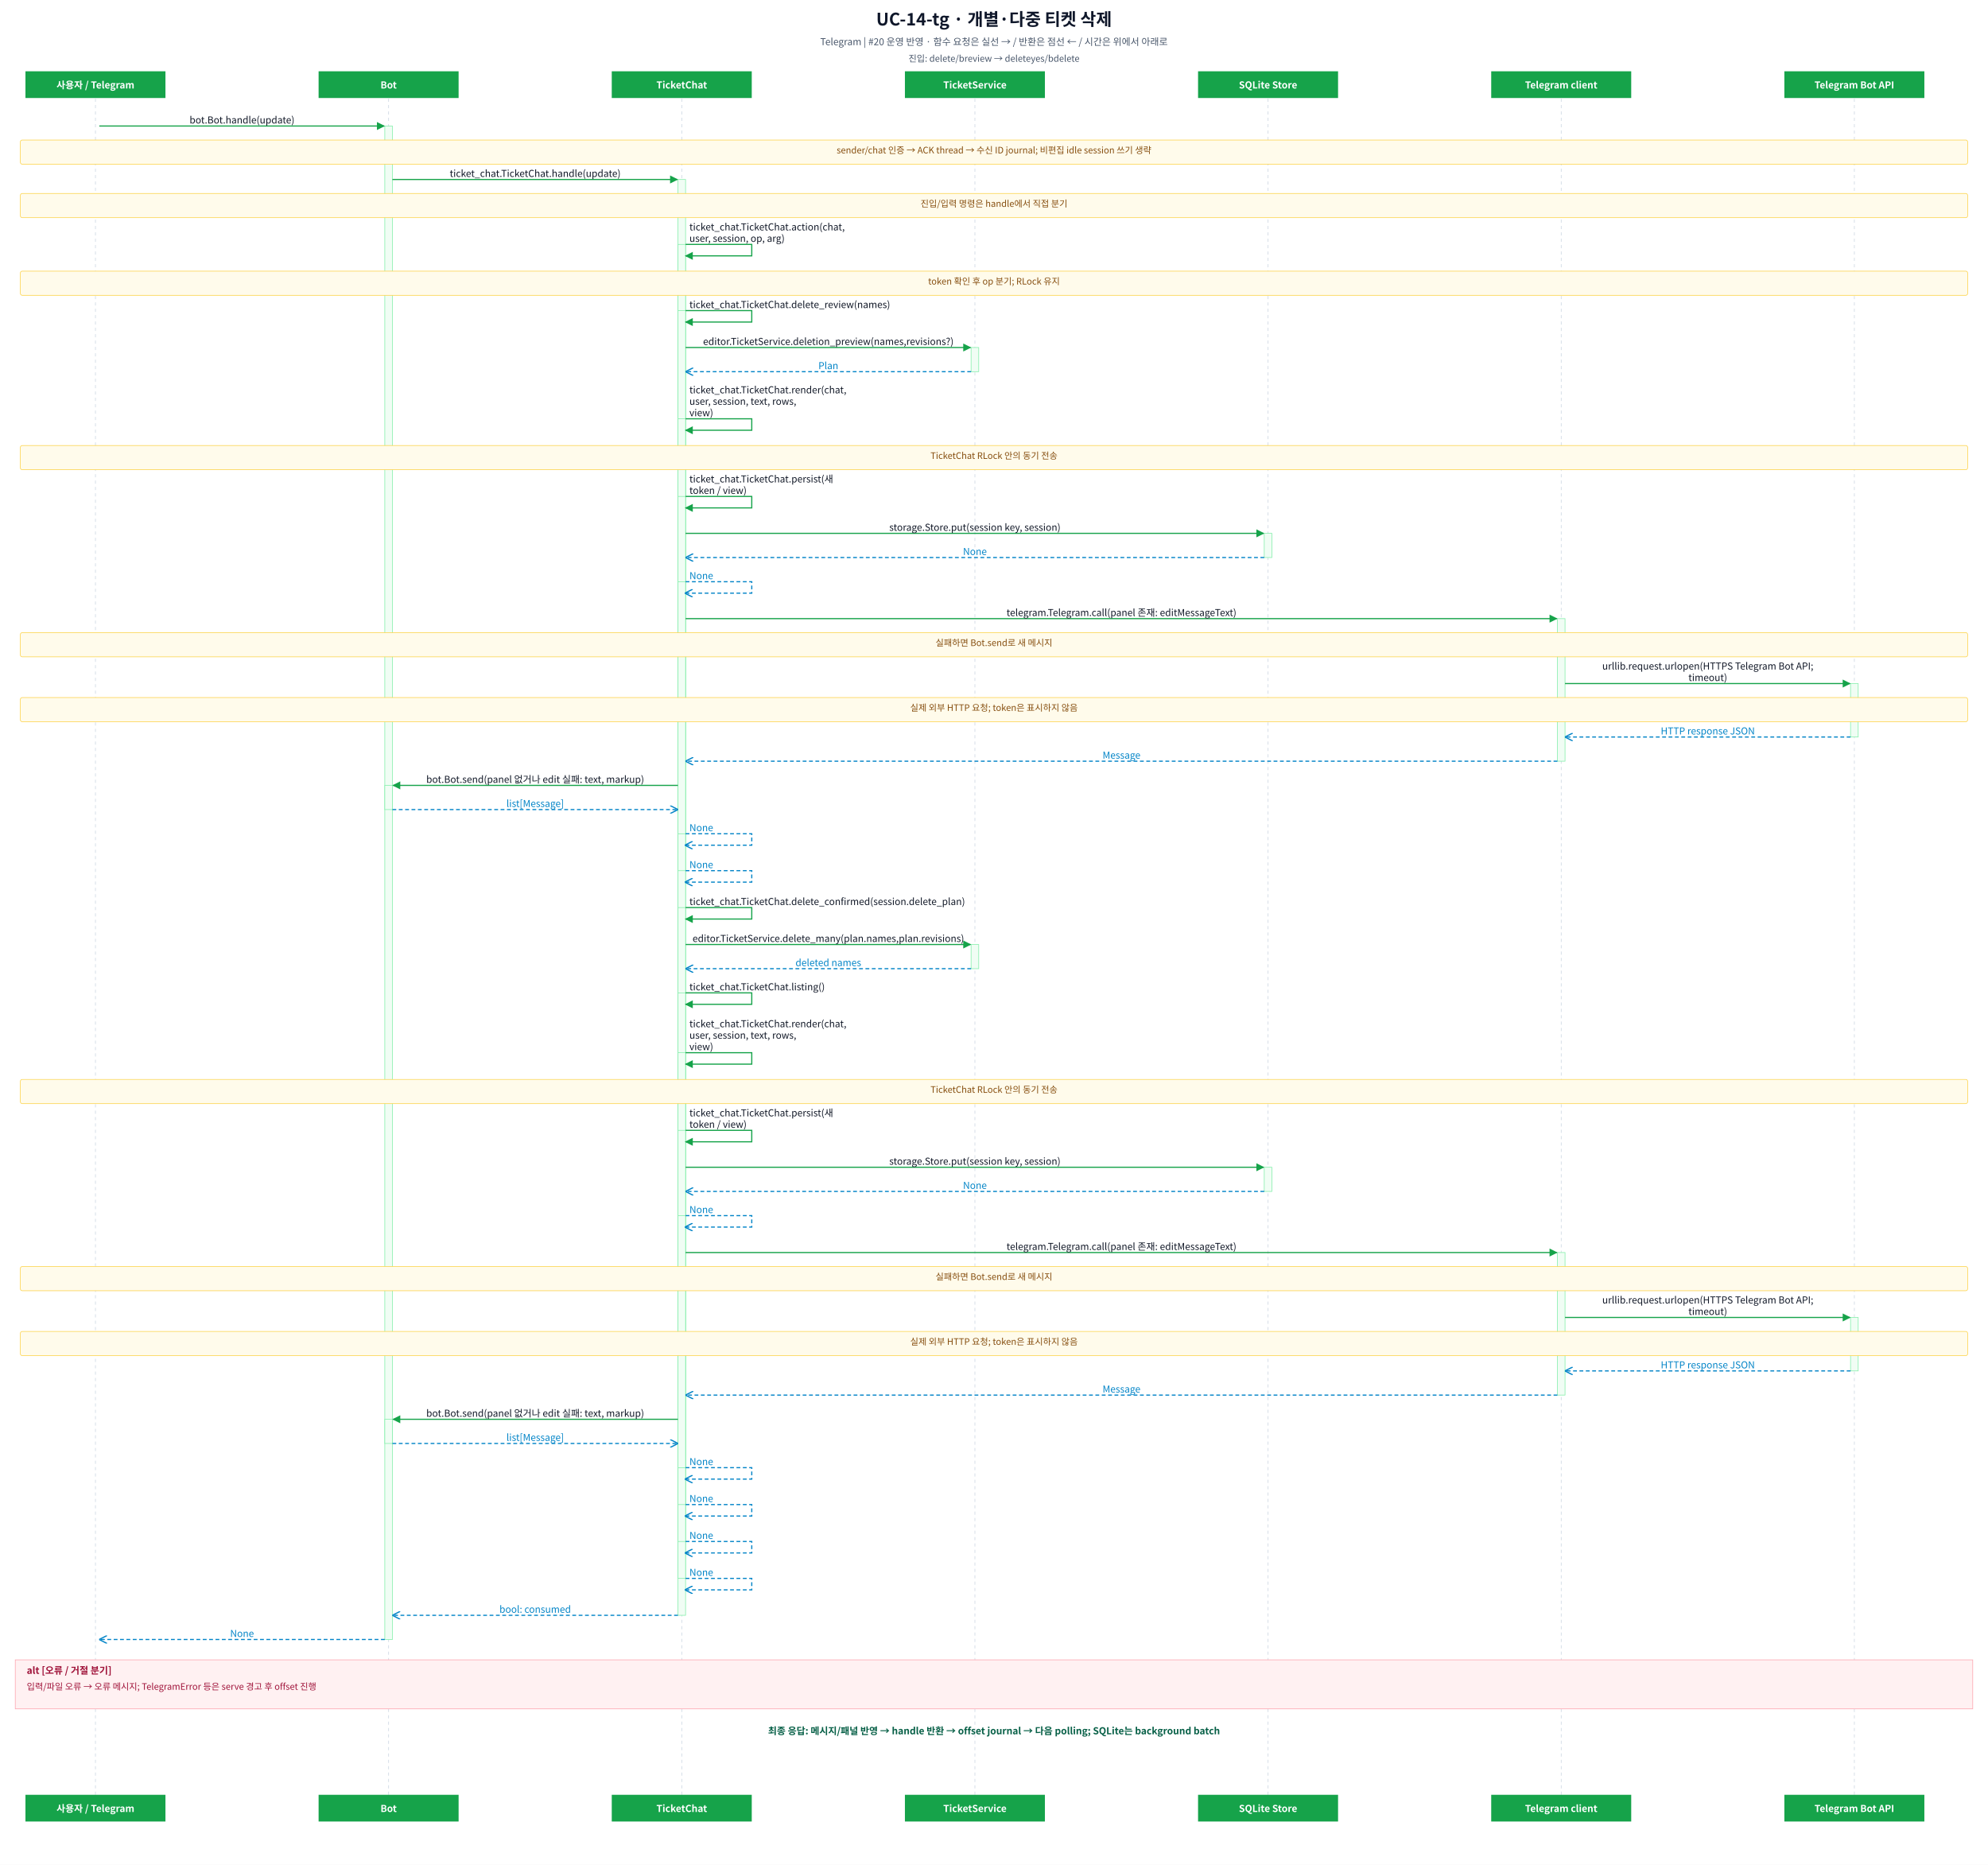
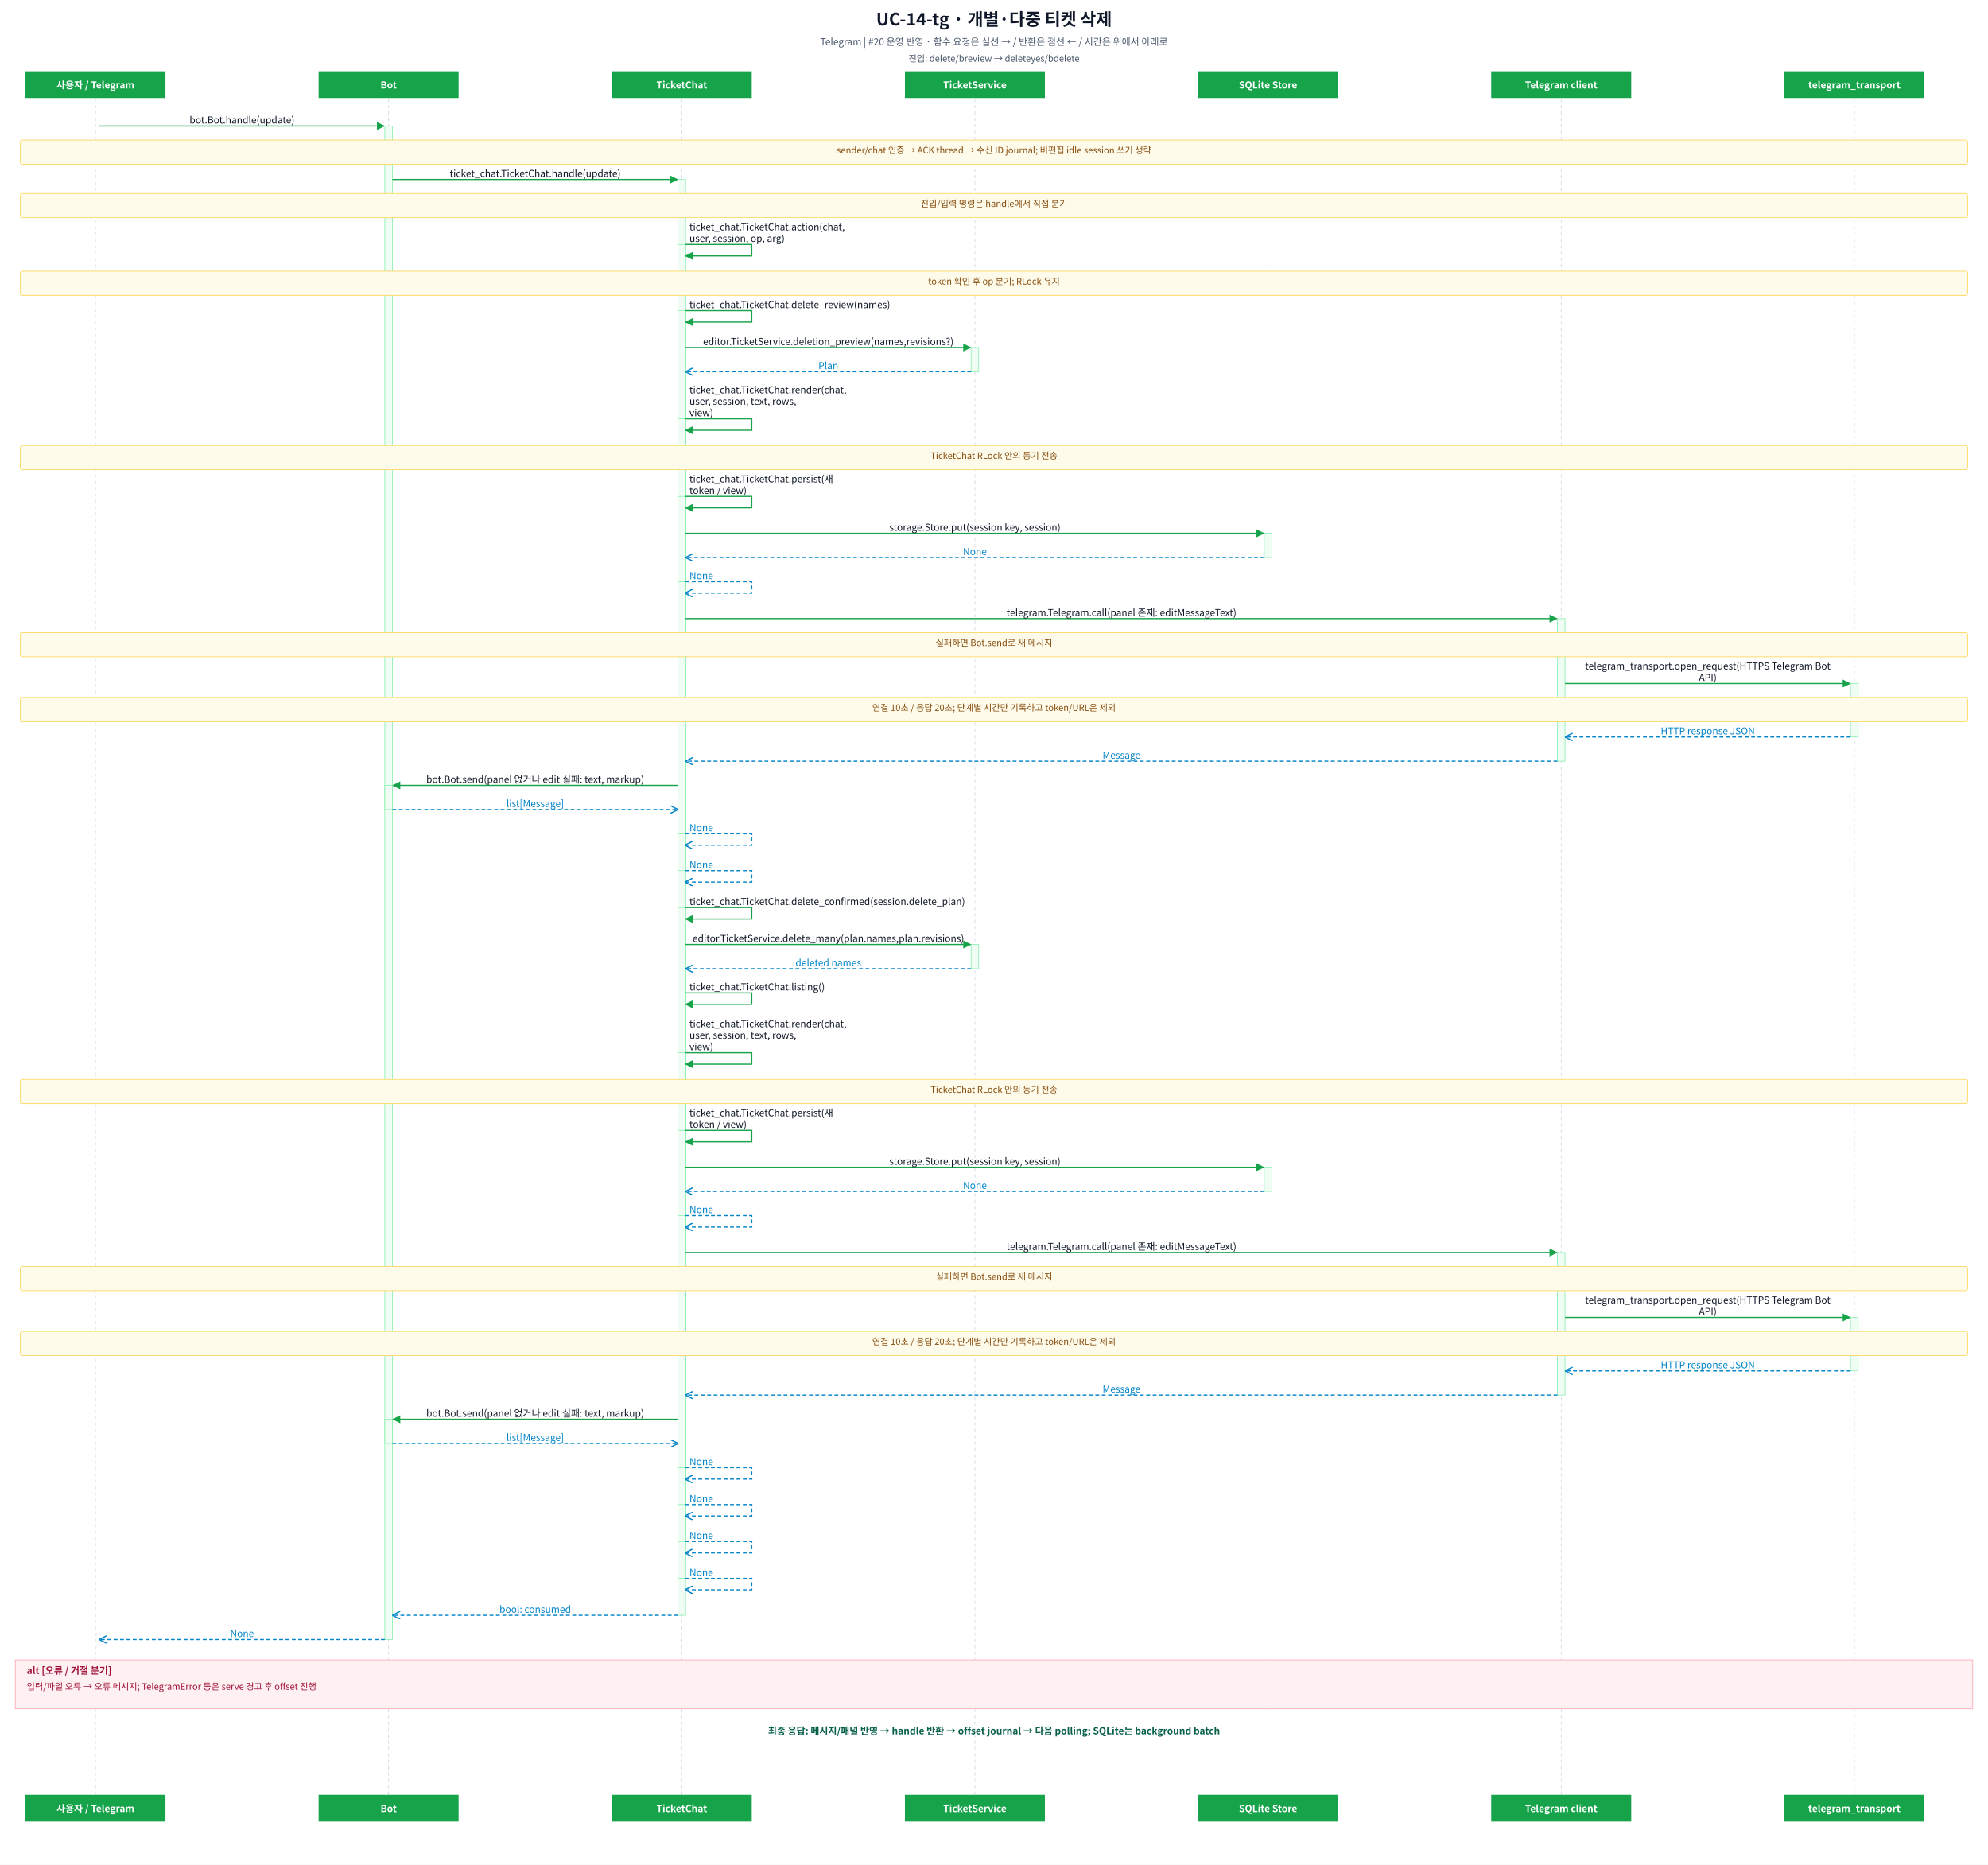
<svg xmlns="http://www.w3.org/2000/svg" width="3124" height="2930" viewBox="0 0 3124 2930" role="img" aria-label="개별·다중 티켓 삭제">
  <defs>
    <marker id="req" viewBox="0 0 10 10" refX="9" refY="5" markerWidth="7" markerHeight="7" orient="auto-start-reverse">
      <path d="M0 0 L10 5 L0 10 z" fill="#16a34a" />
    </marker>
    <marker id="ret" viewBox="0 0 10 10" refX="9" refY="5" markerWidth="7" markerHeight="7" orient="auto-start-reverse">
      <path d="M0 0 L10 5 L0 10" fill="none" stroke="#0284c7" stroke-width="1.5" />
    </marker>
  </defs>
  <rect width="100%" height="100%" fill="white" />
  <g font-family="Noto Sans CJK KR, sans-serif">
    <text x="1562.0" y="40" text-anchor="middle" font-size="27" fill="#0f172a" font-weight="700">UC-14-tg · 개별·다중 티켓 삭제</text>
    <text x="1562.0" y="71" text-anchor="middle" font-size="15" fill="#475569">Telegram | #20 운영 반영 · 함수 요청은 실선 → / 반환은 점선 ← / 시간은 위에서 아래로</text>
    <text x="1562.0" y="97" text-anchor="middle" font-size="14" fill="#475569">진입: delete/breview → deleteyes/bdelete</text>
    <path d="M150.0,155 V2820" stroke="#cbd5e1" stroke-dasharray="5 5" />
    <rect x="40.0" y="112" width="220" height="42" fill="#16a34a" />
    <text x="150.0" y="139" text-anchor="middle" font-size="15" fill="white" font-weight="700">사용자 / Telegram</text>
    <rect x="40.0" y="2820" width="220" height="42" fill="#16a34a" />
    <text x="150.0" y="2847" text-anchor="middle" font-size="15" fill="white" font-weight="700">사용자 / Telegram</text>
    <path d="M610.667,155 V2820" stroke="#cbd5e1" stroke-dasharray="5 5" />
    <rect x="500.667" y="112" width="220" height="42" fill="#16a34a" />
    <text x="610.667" y="139" text-anchor="middle" font-size="15" fill="white" font-weight="700">Bot</text>
    <rect x="500.667" y="2820" width="220" height="42" fill="#16a34a" />
    <text x="610.667" y="2847" text-anchor="middle" font-size="15" fill="white" font-weight="700">Bot</text>
    <path d="M1071.333,155 V2820" stroke="#cbd5e1" stroke-dasharray="5 5" />
    <rect x="961.333" y="112" width="220" height="42" fill="#16a34a" />
    <text x="1071.333" y="139" text-anchor="middle" font-size="15" fill="white" font-weight="700">TicketChat</text>
    <rect x="961.333" y="2820" width="220" height="42" fill="#16a34a" />
    <text x="1071.333" y="2847" text-anchor="middle" font-size="15" fill="white" font-weight="700">TicketChat</text>
    <path d="M1532.0,155 V2820" stroke="#cbd5e1" stroke-dasharray="5 5" />
    <rect x="1422.0" y="112" width="220" height="42" fill="#16a34a" />
    <text x="1532.0" y="139" text-anchor="middle" font-size="15" fill="white" font-weight="700">TicketService</text>
    <rect x="1422.0" y="2820" width="220" height="42" fill="#16a34a" />
    <text x="1532.0" y="2847" text-anchor="middle" font-size="15" fill="white" font-weight="700">TicketService</text>
    <path d="M1992.667,155 V2820" stroke="#cbd5e1" stroke-dasharray="5 5" />
    <rect x="1882.667" y="112" width="220" height="42" fill="#16a34a" />
    <text x="1992.667" y="139" text-anchor="middle" font-size="15" fill="white" font-weight="700">SQLite Store</text>
    <rect x="1882.667" y="2820" width="220" height="42" fill="#16a34a" />
    <text x="1992.667" y="2847" text-anchor="middle" font-size="15" fill="white" font-weight="700">SQLite Store</text>
    <path d="M2453.333,155 V2820" stroke="#cbd5e1" stroke-dasharray="5 5" />
    <rect x="2343.333" y="112" width="220" height="42" fill="#16a34a" />
    <text x="2453.333" y="139" text-anchor="middle" font-size="15" fill="white" font-weight="700">Telegram client</text>
    <rect x="2343.333" y="2820" width="220" height="42" fill="#16a34a" />
    <text x="2453.333" y="2847" text-anchor="middle" font-size="15" fill="white" font-weight="700">Telegram client</text>
    <path d="M2914.0,155 V2820" stroke="#cbd5e1" stroke-dasharray="5 5" />
    <rect x="2804.0" y="112" width="220" height="42" fill="#16a34a" />
-     <text x="2914.0" y="139" text-anchor="middle" font-size="15" fill="white" font-weight="700">Telegram Bot API</text>
+     <text x="2914.0" y="139" text-anchor="middle" font-size="15" fill="white" font-weight="700">telegram_transport</text>
    <rect x="2804.0" y="2820" width="220" height="42" fill="#16a34a" />
-     <text x="2914.0" y="2847" text-anchor="middle" font-size="15" fill="white" font-weight="700">Telegram Bot API</text>
+     <text x="2914.0" y="2847" text-anchor="middle" font-size="15" fill="white" font-weight="700">telegram_transport</text>
    <rect x="604.667" y="198" width="12" height="2378" fill="#f0fdf4" stroke="#86efac" />
    <rect x="1065.333" y="282" width="12" height="2256" fill="#f0fdf4" stroke="#86efac" />
    <rect x="1065.333" y="384" width="12" height="2096" fill="#f0fdf4" stroke="#86efac" />
    <rect x="1065.333" y="1426" width="12" height="996" fill="#f0fdf4" stroke="#86efac" />
    <rect x="1065.333" y="488" width="12" height="880" fill="#f0fdf4" stroke="#86efac" />
    <rect x="1065.333" y="1560" width="12" height="804" fill="#f0fdf4" stroke="#86efac" />
    <rect x="1065.333" y="658" width="12" height="652" fill="#f0fdf4" stroke="#86efac" />
    <rect x="1065.333" y="1654" width="12" height="652" fill="#f0fdf4" stroke="#86efac" />
    <rect x="2447.333" y="972" width="12" height="224" fill="#f0fdf4" stroke="#86efac" />
    <rect x="2447.333" y="1968" width="12" height="224" fill="#f0fdf4" stroke="#86efac" />
    <rect x="1065.333" y="780" width="12" height="134" fill="#f0fdf4" stroke="#86efac" />
    <rect x="1065.333" y="1776" width="12" height="134" fill="#f0fdf4" stroke="#86efac" />
    <rect x="2908.0" y="1074" width="12" height="84" fill="#f0fdf4" stroke="#86efac" />
    <rect x="2908.0" y="2070" width="12" height="84" fill="#f0fdf4" stroke="#86efac" />
    <rect x="1526.0" y="546" width="12" height="38" fill="#f0fdf4" stroke="#86efac" />
    <rect x="1986.667" y="838" width="12" height="38" fill="#f0fdf4" stroke="#86efac" />
    <rect x="604.667" y="1234" width="12" height="38" fill="#f0fdf4" stroke="#86efac" />
    <rect x="1526.0" y="1484" width="12" height="38" fill="#f0fdf4" stroke="#86efac" />
    <rect x="1986.667" y="1834" width="12" height="38" fill="#f0fdf4" stroke="#86efac" />
    <rect x="604.667" y="2230" width="12" height="38" fill="#f0fdf4" stroke="#86efac" />
    <path d="M156.0,198 H603.667" fill="none" stroke="#16a34a" stroke-width="1.8" marker-end="url(#req)" />
    <text x="380.333" y="194" text-anchor="middle" font-size="15" fill="#111827">bot.Bot.handle(update)</text>
    <rect x="32" y="220" width="3060" height="38" rx="3" fill="#fffbeb" stroke="#fcd34d" />
    <text x="1562.0" y="241" text-anchor="middle" font-size="14" fill="#854d0e">sender/chat 인증 → ACK thread → 수신 ID journal; 비편집 idle session 쓰기 생략</text>
    <path d="M616.667,282 H1064.333" fill="none" stroke="#16a34a" stroke-width="1.8" marker-end="url(#req)" />
    <text x="841" y="278" text-anchor="middle" font-size="15" fill="#111827">ticket_chat.TicketChat.handle(update)</text>
    <rect x="32" y="304" width="3060" height="38" rx="3" fill="#fffbeb" stroke="#fcd34d" />
    <text x="1562.0" y="325" text-anchor="middle" font-size="14" fill="#854d0e">진입/입력 명령은 handle에서 직접 분기</text>
    <path d="M1077.333,384 H1181.333 V402 H1077.333" fill="none" stroke="#16a34a" stroke-width="1.8" marker-end="url(#req)" />
    <text x="1083.333" y="362" text-anchor="start" font-size="15" fill="#111827">ticket_chat.TicketChat.action(chat,</text>
    <text x="1083.333" y="380" text-anchor="start" font-size="15" fill="#111827">user, session, op, arg)</text>
    <rect x="32" y="426" width="3060" height="38" rx="3" fill="#fffbeb" stroke="#fcd34d" />
    <text x="1562.0" y="447" text-anchor="middle" font-size="14" fill="#854d0e">token 확인 후 op 분기; RLock 유지</text>
    <path d="M1077.333,488 H1181.333 V506 H1077.333" fill="none" stroke="#16a34a" stroke-width="1.8" marker-end="url(#req)" />
    <text x="1083.333" y="484" text-anchor="start" font-size="15" fill="#111827">ticket_chat.TicketChat.delete_review(names)</text>
    <path d="M1077.333,546 H1525.0" fill="none" stroke="#16a34a" stroke-width="1.8" marker-end="url(#req)" />
    <text x="1301.667" y="542" text-anchor="middle" font-size="15" fill="#111827">editor.TicketService.deletion_preview(names,revisions?)</text>
    <path d="M1526.0,584 H1078.333" fill="none" stroke="#0284c7" stroke-width="1.8" stroke-dasharray="6 4" marker-end="url(#ret)" />
    <text x="1301.667" y="580" text-anchor="middle" font-size="15" fill="#0284c7">Plan</text>
    <path d="M1077.333,658 H1181.333 V676 H1077.333" fill="none" stroke="#16a34a" stroke-width="1.8" marker-end="url(#req)" />
    <text x="1083.333" y="618" text-anchor="start" font-size="15" fill="#111827">ticket_chat.TicketChat.render(chat,</text>
    <text x="1083.333" y="636" text-anchor="start" font-size="15" fill="#111827">user, session, text, rows,</text>
    <text x="1083.333" y="654" text-anchor="start" font-size="15" fill="#111827">view)</text>
    <rect x="32" y="700" width="3060" height="38" rx="3" fill="#fffbeb" stroke="#fcd34d" />
    <text x="1562.0" y="721" text-anchor="middle" font-size="14" fill="#854d0e">TicketChat RLock 안의 동기 전송</text>
    <path d="M1077.333,780 H1181.333 V798 H1077.333" fill="none" stroke="#16a34a" stroke-width="1.8" marker-end="url(#req)" />
    <text x="1083.333" y="758" text-anchor="start" font-size="15" fill="#111827">ticket_chat.TicketChat.persist(새</text>
    <text x="1083.333" y="776" text-anchor="start" font-size="15" fill="#111827">token / view)</text>
    <path d="M1077.333,838 H1985.667" fill="none" stroke="#16a34a" stroke-width="1.8" marker-end="url(#req)" />
    <text x="1532.0" y="834" text-anchor="middle" font-size="15" fill="#111827">storage.Store.put(session key, session)</text>
    <path d="M1986.667,876 H1078.333" fill="none" stroke="#0284c7" stroke-width="1.8" stroke-dasharray="6 4" marker-end="url(#ret)" />
    <text x="1532.0" y="872" text-anchor="middle" font-size="15" fill="#0284c7">None</text>
    <path d="M1077.333,914 H1181.333 V932 H1077.333" fill="none" stroke="#0284c7" stroke-width="1.8" stroke-dasharray="6 4" marker-end="url(#ret)" />
    <text x="1083.333" y="910" text-anchor="start" font-size="15" fill="#0284c7">None</text>
    <path d="M1077.333,972 H2446.333" fill="none" stroke="#16a34a" stroke-width="1.8" marker-end="url(#req)" />
    <text x="1762.333" y="968" text-anchor="middle" font-size="15" fill="#111827">telegram.Telegram.call(panel 존재: editMessageText)</text>
    <rect x="32" y="994" width="3060" height="38" rx="3" fill="#fffbeb" stroke="#fcd34d" />
    <text x="1562.0" y="1015" text-anchor="middle" font-size="14" fill="#854d0e">실패하면 Bot.send로 새 메시지</text>
    <path d="M2459.333,1074 H2907.0" fill="none" stroke="#16a34a" stroke-width="1.8" marker-end="url(#req)" />
-     <text x="2683.667" y="1052" text-anchor="middle" font-size="15" fill="#111827">urllib.request.urlopen(HTTPS Telegram Bot API;</text>
-     <text x="2683.667" y="1070" text-anchor="middle" font-size="15" fill="#111827">timeout)</text>
+     <text x="2683.667" y="1052" text-anchor="middle" font-size="15" fill="#111827">telegram_transport.open_request(HTTPS Telegram Bot</text>
+     <text x="2683.667" y="1070" text-anchor="middle" font-size="15" fill="#111827">API)</text>
    <rect x="32" y="1096" width="3060" height="38" rx="3" fill="#fffbeb" stroke="#fcd34d" />
-     <text x="1562.0" y="1117" text-anchor="middle" font-size="14" fill="#854d0e">실제 외부 HTTP 요청; token은 표시하지 않음</text>
+     <text x="1562.0" y="1117" text-anchor="middle" font-size="14" fill="#854d0e">연결 10초 / 응답 20초; 단계별 시간만 기록하고 token/URL은 제외</text>
    <path d="M2908.0,1158 H2460.333" fill="none" stroke="#0284c7" stroke-width="1.8" stroke-dasharray="6 4" marker-end="url(#ret)" />
    <text x="2683.667" y="1154" text-anchor="middle" font-size="15" fill="#0284c7">HTTP response JSON</text>
    <path d="M2447.333,1196 H1078.333" fill="none" stroke="#0284c7" stroke-width="1.8" stroke-dasharray="6 4" marker-end="url(#ret)" />
    <text x="1762.333" y="1192" text-anchor="middle" font-size="15" fill="#0284c7">Message</text>
    <path d="M1065.333,1234 H617.667" fill="none" stroke="#16a34a" stroke-width="1.8" marker-end="url(#req)" />
    <text x="841" y="1230" text-anchor="middle" font-size="15" fill="#111827">bot.Bot.send(panel 없거나 edit 실패: text, markup)</text>
    <path d="M616.667,1272 H1064.333" fill="none" stroke="#0284c7" stroke-width="1.8" stroke-dasharray="6 4" marker-end="url(#ret)" />
    <text x="841" y="1268" text-anchor="middle" font-size="15" fill="#0284c7">list[Message]</text>
    <path d="M1077.333,1310 H1181.333 V1328 H1077.333" fill="none" stroke="#0284c7" stroke-width="1.8" stroke-dasharray="6 4" marker-end="url(#ret)" />
    <text x="1083.333" y="1306" text-anchor="start" font-size="15" fill="#0284c7">None</text>
    <path d="M1077.333,1368 H1181.333 V1386 H1077.333" fill="none" stroke="#0284c7" stroke-width="1.8" stroke-dasharray="6 4" marker-end="url(#ret)" />
    <text x="1083.333" y="1364" text-anchor="start" font-size="15" fill="#0284c7">None</text>
    <path d="M1077.333,1426 H1181.333 V1444 H1077.333" fill="none" stroke="#16a34a" stroke-width="1.8" marker-end="url(#req)" />
    <text x="1083.333" y="1422" text-anchor="start" font-size="15" fill="#111827">ticket_chat.TicketChat.delete_confirmed(session.delete_plan)</text>
    <path d="M1077.333,1484 H1525.0" fill="none" stroke="#16a34a" stroke-width="1.8" marker-end="url(#req)" />
    <a href="D-05.svg" target="_blank">
      <text x="1301.667" y="1480" text-anchor="middle" font-size="15" fill="#111827">editor.TicketService.delete_many(plan.names,plan.revisions)</text>
    </a>
    <path d="M1526.0,1522 H1078.333" fill="none" stroke="#0284c7" stroke-width="1.8" stroke-dasharray="6 4" marker-end="url(#ret)" />
    <text x="1301.667" y="1518" text-anchor="middle" font-size="15" fill="#0284c7">deleted names</text>
    <path d="M1077.333,1560 H1181.333 V1578 H1077.333" fill="none" stroke="#16a34a" stroke-width="1.8" marker-end="url(#req)" />
    <text x="1083.333" y="1556" text-anchor="start" font-size="15" fill="#111827">ticket_chat.TicketChat.listing()</text>
    <path d="M1077.333,1654 H1181.333 V1672 H1077.333" fill="none" stroke="#16a34a" stroke-width="1.8" marker-end="url(#req)" />
    <text x="1083.333" y="1614" text-anchor="start" font-size="15" fill="#111827">ticket_chat.TicketChat.render(chat,</text>
    <text x="1083.333" y="1632" text-anchor="start" font-size="15" fill="#111827">user, session, text, rows,</text>
    <text x="1083.333" y="1650" text-anchor="start" font-size="15" fill="#111827">view)</text>
    <rect x="32" y="1696" width="3060" height="38" rx="3" fill="#fffbeb" stroke="#fcd34d" />
    <text x="1562.0" y="1717" text-anchor="middle" font-size="14" fill="#854d0e">TicketChat RLock 안의 동기 전송</text>
    <path d="M1077.333,1776 H1181.333 V1794 H1077.333" fill="none" stroke="#16a34a" stroke-width="1.8" marker-end="url(#req)" />
    <text x="1083.333" y="1754" text-anchor="start" font-size="15" fill="#111827">ticket_chat.TicketChat.persist(새</text>
    <text x="1083.333" y="1772" text-anchor="start" font-size="15" fill="#111827">token / view)</text>
    <path d="M1077.333,1834 H1985.667" fill="none" stroke="#16a34a" stroke-width="1.8" marker-end="url(#req)" />
    <text x="1532.0" y="1830" text-anchor="middle" font-size="15" fill="#111827">storage.Store.put(session key, session)</text>
    <path d="M1986.667,1872 H1078.333" fill="none" stroke="#0284c7" stroke-width="1.8" stroke-dasharray="6 4" marker-end="url(#ret)" />
    <text x="1532.0" y="1868" text-anchor="middle" font-size="15" fill="#0284c7">None</text>
    <path d="M1077.333,1910 H1181.333 V1928 H1077.333" fill="none" stroke="#0284c7" stroke-width="1.8" stroke-dasharray="6 4" marker-end="url(#ret)" />
    <text x="1083.333" y="1906" text-anchor="start" font-size="15" fill="#0284c7">None</text>
    <path d="M1077.333,1968 H2446.333" fill="none" stroke="#16a34a" stroke-width="1.8" marker-end="url(#req)" />
    <text x="1762.333" y="1964" text-anchor="middle" font-size="15" fill="#111827">telegram.Telegram.call(panel 존재: editMessageText)</text>
    <rect x="32" y="1990" width="3060" height="38" rx="3" fill="#fffbeb" stroke="#fcd34d" />
    <text x="1562.0" y="2011" text-anchor="middle" font-size="14" fill="#854d0e">실패하면 Bot.send로 새 메시지</text>
    <path d="M2459.333,2070 H2907.0" fill="none" stroke="#16a34a" stroke-width="1.8" marker-end="url(#req)" />
-     <text x="2683.667" y="2048" text-anchor="middle" font-size="15" fill="#111827">urllib.request.urlopen(HTTPS Telegram Bot API;</text>
-     <text x="2683.667" y="2066" text-anchor="middle" font-size="15" fill="#111827">timeout)</text>
+     <text x="2683.667" y="2048" text-anchor="middle" font-size="15" fill="#111827">telegram_transport.open_request(HTTPS Telegram Bot</text>
+     <text x="2683.667" y="2066" text-anchor="middle" font-size="15" fill="#111827">API)</text>
    <rect x="32" y="2092" width="3060" height="38" rx="3" fill="#fffbeb" stroke="#fcd34d" />
-     <text x="1562.0" y="2113" text-anchor="middle" font-size="14" fill="#854d0e">실제 외부 HTTP 요청; token은 표시하지 않음</text>
+     <text x="1562.0" y="2113" text-anchor="middle" font-size="14" fill="#854d0e">연결 10초 / 응답 20초; 단계별 시간만 기록하고 token/URL은 제외</text>
    <path d="M2908.0,2154 H2460.333" fill="none" stroke="#0284c7" stroke-width="1.8" stroke-dasharray="6 4" marker-end="url(#ret)" />
    <text x="2683.667" y="2150" text-anchor="middle" font-size="15" fill="#0284c7">HTTP response JSON</text>
    <path d="M2447.333,2192 H1078.333" fill="none" stroke="#0284c7" stroke-width="1.8" stroke-dasharray="6 4" marker-end="url(#ret)" />
    <text x="1762.333" y="2188" text-anchor="middle" font-size="15" fill="#0284c7">Message</text>
    <path d="M1065.333,2230 H617.667" fill="none" stroke="#16a34a" stroke-width="1.8" marker-end="url(#req)" />
    <text x="841" y="2226" text-anchor="middle" font-size="15" fill="#111827">bot.Bot.send(panel 없거나 edit 실패: text, markup)</text>
    <path d="M616.667,2268 H1064.333" fill="none" stroke="#0284c7" stroke-width="1.8" stroke-dasharray="6 4" marker-end="url(#ret)" />
    <text x="841" y="2264" text-anchor="middle" font-size="15" fill="#0284c7">list[Message]</text>
    <path d="M1077.333,2306 H1181.333 V2324 H1077.333" fill="none" stroke="#0284c7" stroke-width="1.8" stroke-dasharray="6 4" marker-end="url(#ret)" />
    <text x="1083.333" y="2302" text-anchor="start" font-size="15" fill="#0284c7">None</text>
    <path d="M1077.333,2364 H1181.333 V2382 H1077.333" fill="none" stroke="#0284c7" stroke-width="1.8" stroke-dasharray="6 4" marker-end="url(#ret)" />
    <text x="1083.333" y="2360" text-anchor="start" font-size="15" fill="#0284c7">None</text>
    <path d="M1077.333,2422 H1181.333 V2440 H1077.333" fill="none" stroke="#0284c7" stroke-width="1.8" stroke-dasharray="6 4" marker-end="url(#ret)" />
    <text x="1083.333" y="2418" text-anchor="start" font-size="15" fill="#0284c7">None</text>
    <path d="M1077.333,2480 H1181.333 V2498 H1077.333" fill="none" stroke="#0284c7" stroke-width="1.8" stroke-dasharray="6 4" marker-end="url(#ret)" />
    <text x="1083.333" y="2476" text-anchor="start" font-size="15" fill="#0284c7">None</text>
    <path d="M1065.333,2538 H617.667" fill="none" stroke="#0284c7" stroke-width="1.8" stroke-dasharray="6 4" marker-end="url(#ret)" />
    <text x="841" y="2534" text-anchor="middle" font-size="15" fill="#0284c7">bool: consumed</text>
    <path d="M604.667,2576 H157.0" fill="none" stroke="#0284c7" stroke-width="1.8" stroke-dasharray="6 4" marker-end="url(#ret)" />
    <text x="380.333" y="2572" text-anchor="middle" font-size="15" fill="#0284c7">None</text>
    <rect x="24" y="2608" width="3076" height="77" fill="#fff1f2" stroke="#fda4af" />
    <text x="42" y="2630" text-anchor="start" font-size="15" fill="#9f1239" font-weight="700">alt [오류 / 거절 분기]</text>
    <text x="42" y="2655" text-anchor="start" font-size="14" fill="#9f1239">입력/파일 오류 → 오류 메시지; TelegramError 등은 serve 경고 후 offset 진행</text>
    <text x="1562.0" y="2725" text-anchor="middle" font-size="15" fill="#065f46" font-weight="700">최종 응답: 메시지/패널 반영 → handle 반환 → offset journal → 다음 polling; SQLite는 background batch</text>
  </g>
</svg>
